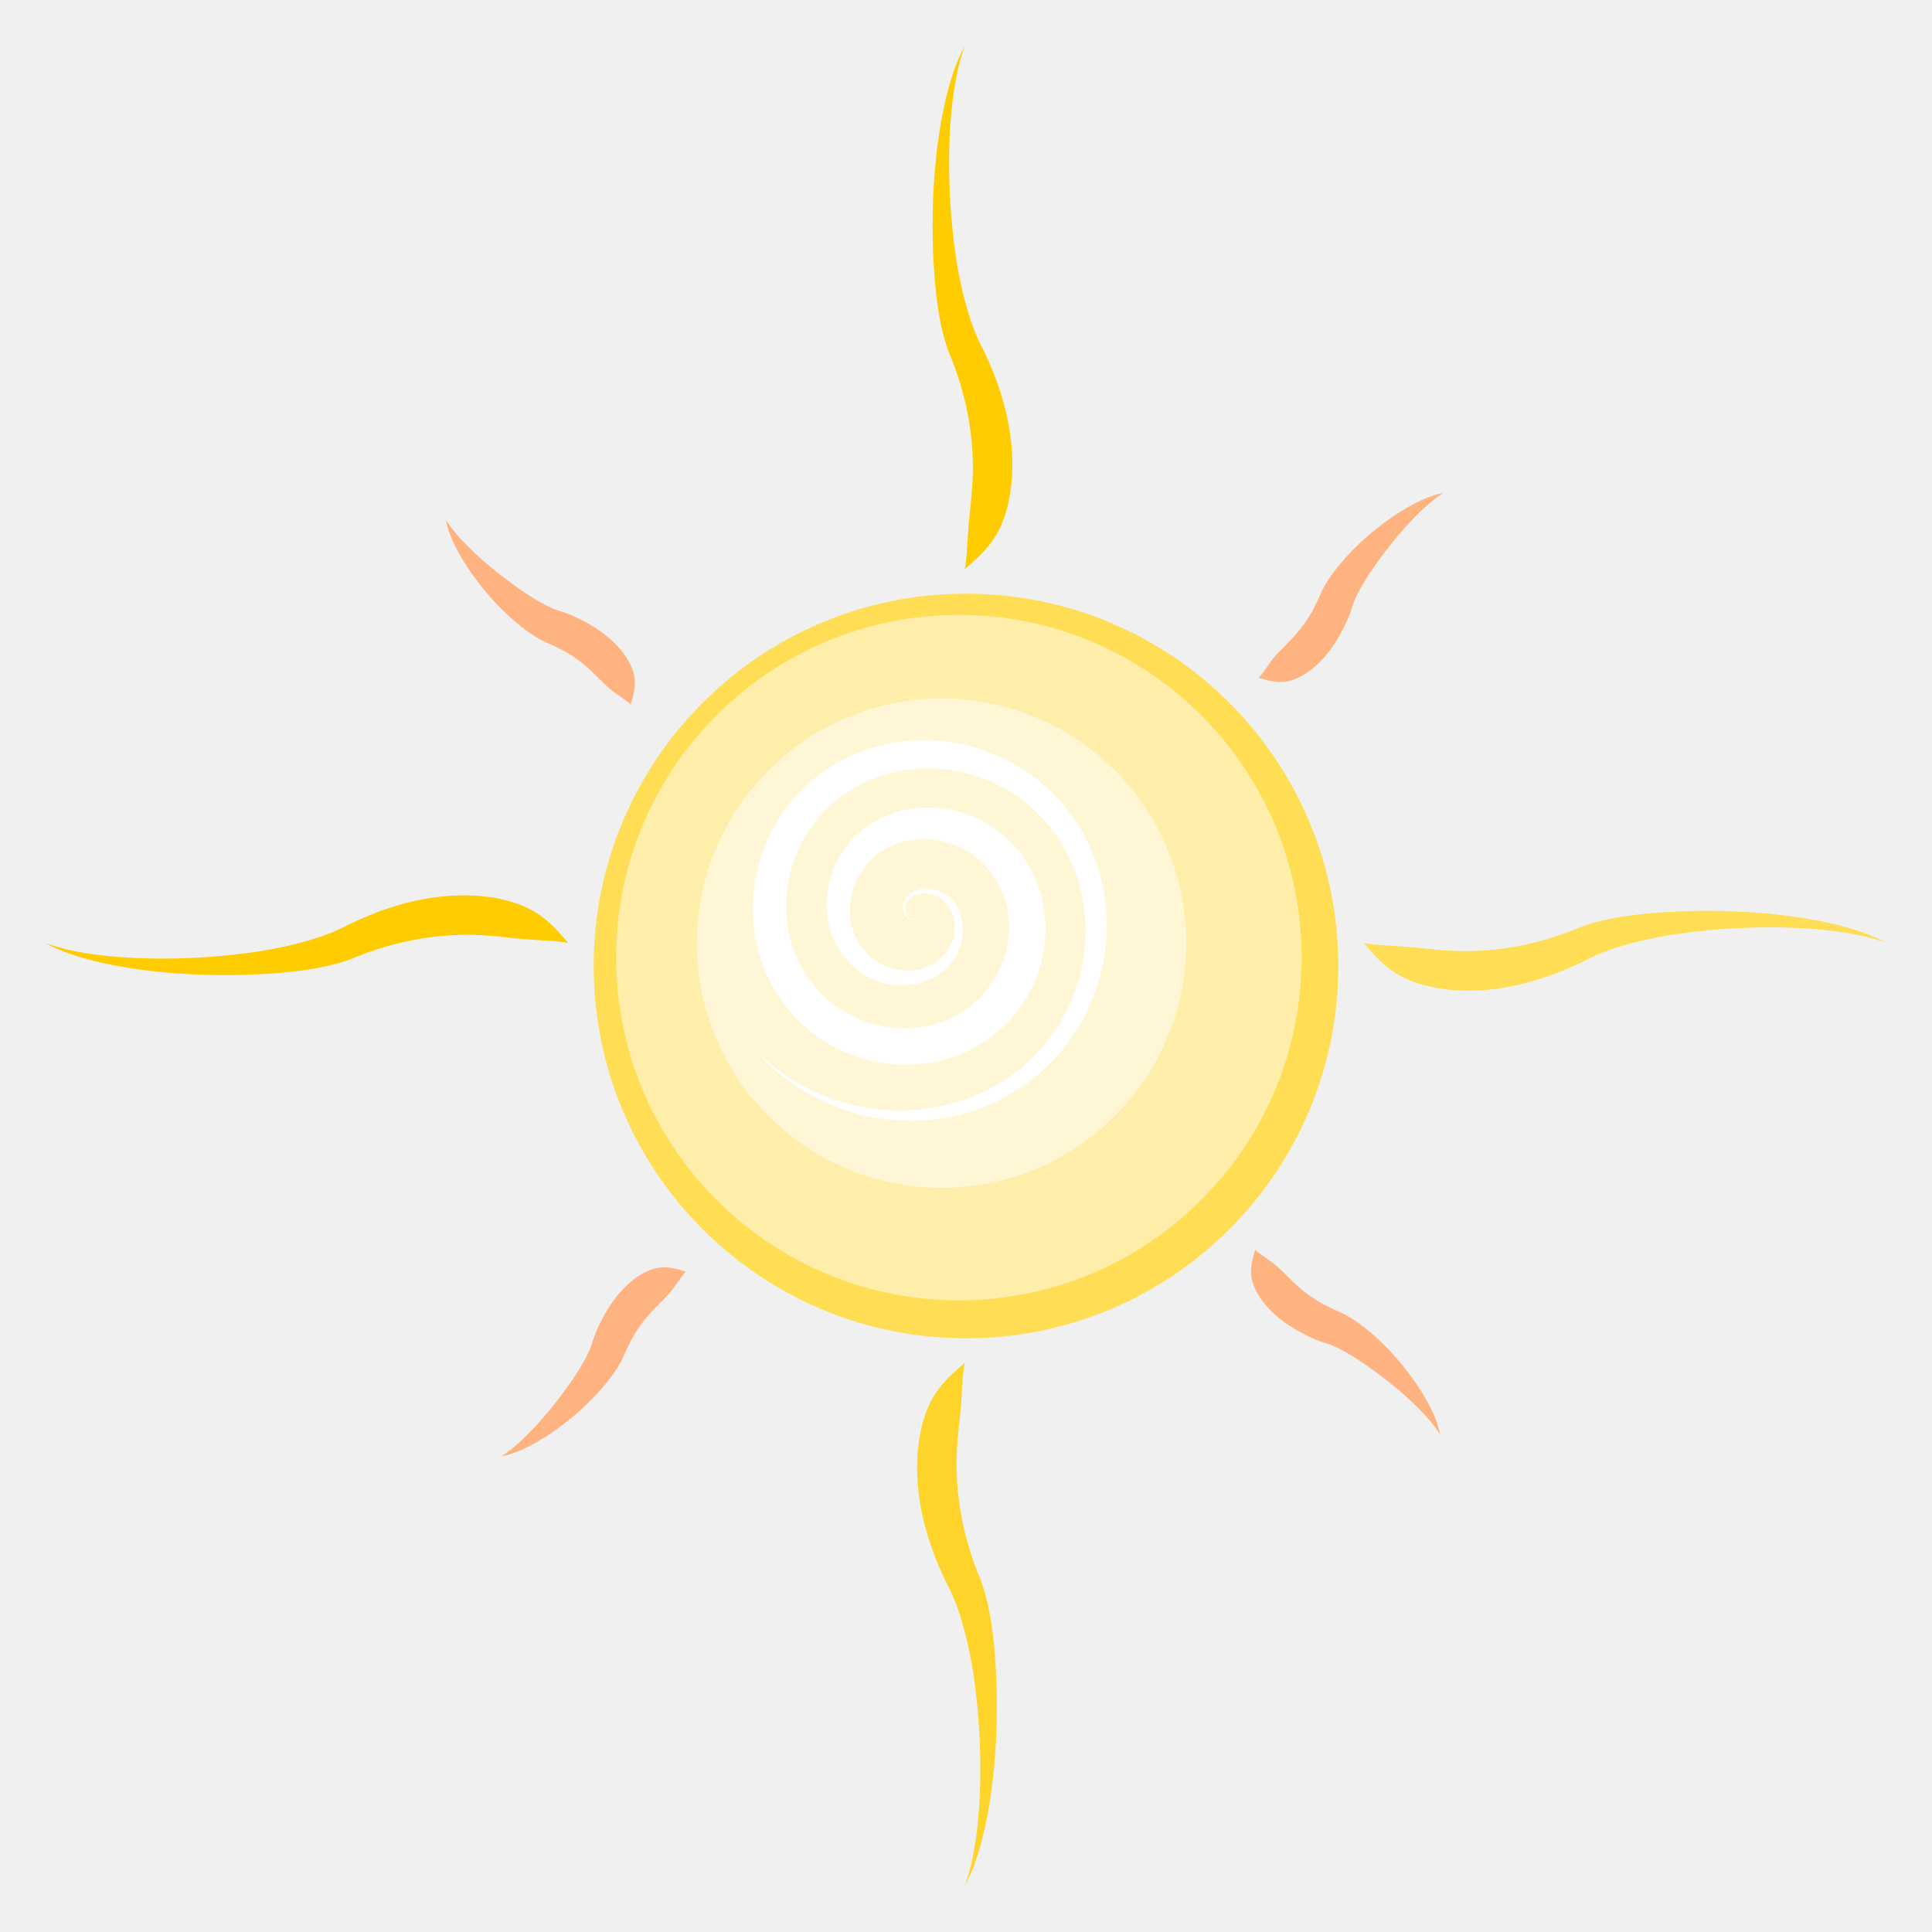
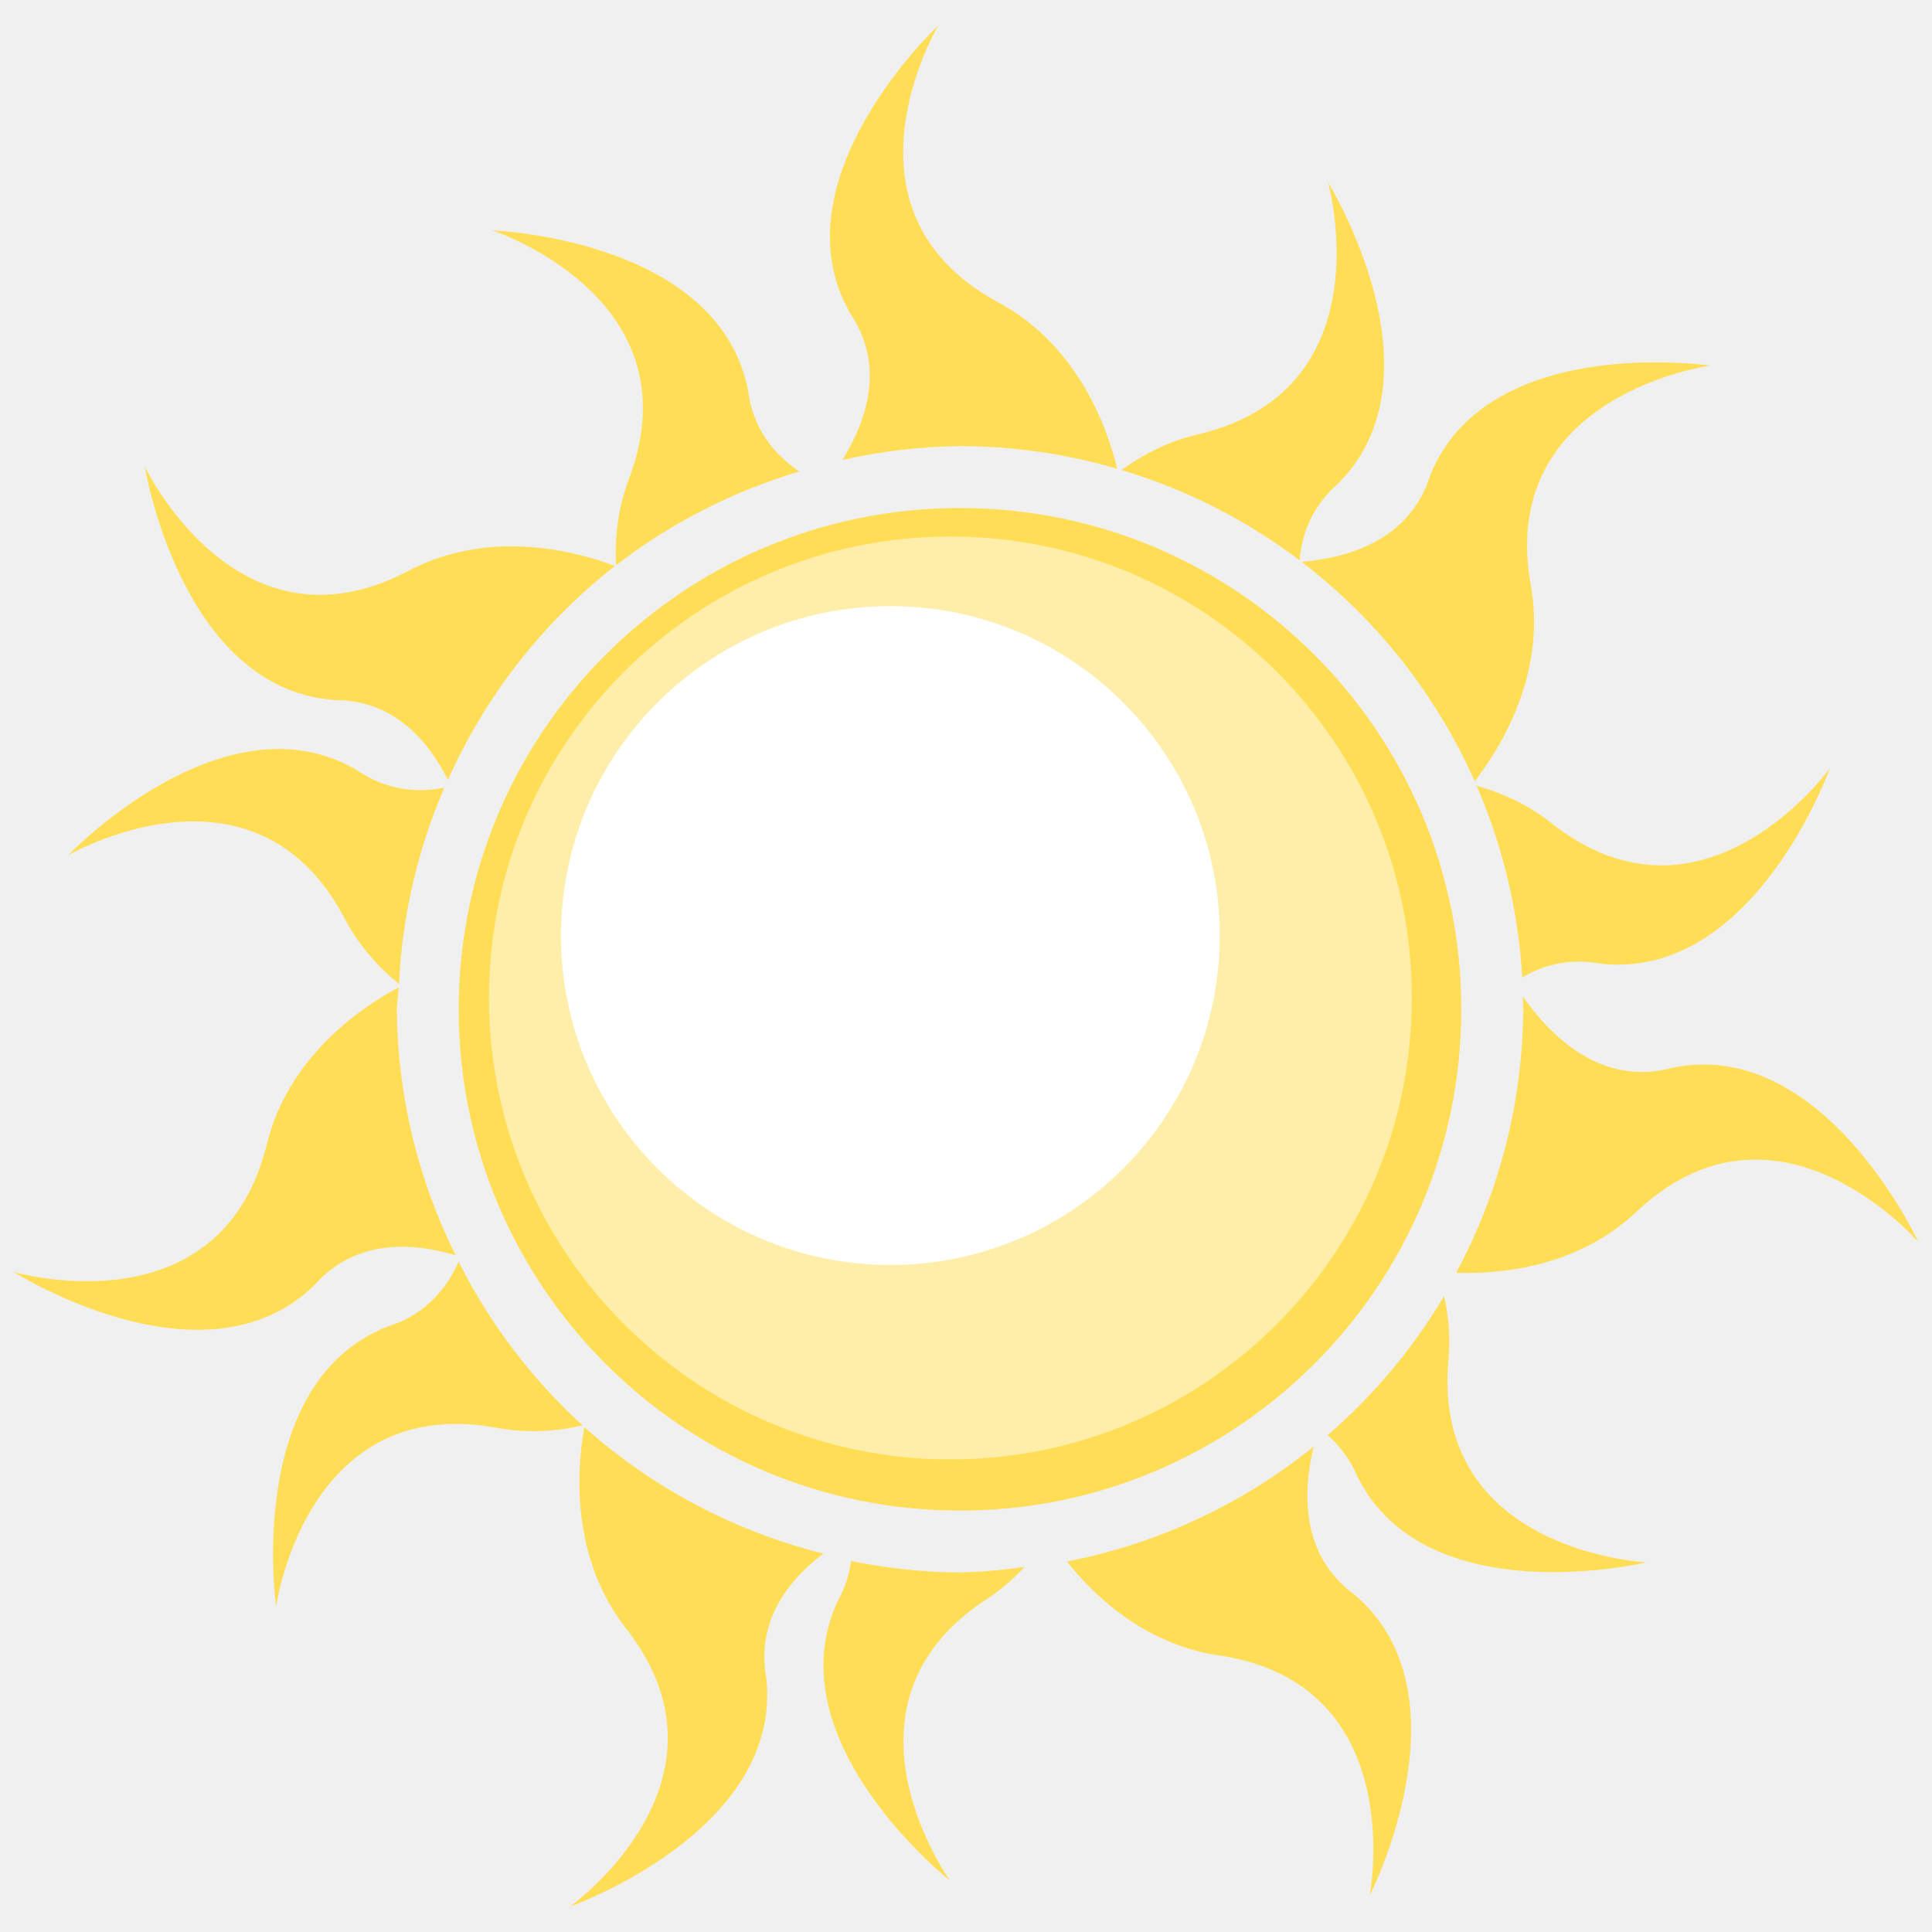
<svg xmlns="http://www.w3.org/2000/svg" fill="hsl(200, 100%, 20%)" viewBox="0 0 512 512" version="1.1" id="svg4">
  <defs id="defs8">
    </defs>
  <g id="layer1" style="display:inline">
-     <g id="g1035" transform="matrix(0.8375375,0,0,0.8375375,38.14045,30.91521)" style="display:inline">
-       <circle style="display:inline;fill:#ffdd55;stroke-width:6.844;stroke-linecap:round;paint-order:fill markers stroke" id="path448-3" cx="260.119" cy="268.746" r="117.809" />
-       <circle style="fill:#ffeeaa;stroke-width:6.3;stroke-linecap:round;paint-order:fill markers stroke" id="path448" cx="257.869" cy="266.086" r="108.445" />
-       <circle style="fill:#fff6d5;stroke:none;stroke-width:4.092;stroke-linecap:round;stroke-miterlimit:4;stroke-dasharray:none;stroke-opacity:1;paint-order:fill markers stroke" id="path4531" cx="252.393" cy="261.531" r="77.413" />
-       <path style="fill:#ffffff;fill-opacity:1;fill-rule:nonzero;stroke:none;stroke-width:9.6;stroke-linecap:round;stroke-miterlimit:4;stroke-dasharray:none" id="path929" transform="matrix(-0.4614403,-0.6469587,0.6469587,-0.4614403,208.6714,532.0048)" d="m 259.433,239.9 c -4.2e-4,-0.461 0.07,-0.895 0.245,-1.26 0.074,-0.155 0.166,-0.294 0.275,-0.416 0.102,-0.113 0.218,-0.211 0.35,-0.293 0.241,-0.15 0.534,-0.246 0.878,-0.285 0.314,-0.035 0.669,-0.021 1.054,0.046 0.7,0.121 1.487,0.413 2.199,0.838 0.328,0.196 0.632,0.416 0.888,0.648 0.248,0.225 0.441,0.452 0.564,0.665 0.423,0.631 0.722,1.279 0.909,1.937 0.183,0.642 0.259,1.293 0.241,1.946 -0.036,1.271 -0.437,2.556 -1.121,3.759 -0.67,1.179 -1.603,2.266 -2.689,3.159 -1.078,0.887 -2.277,1.56 -3.465,1.943 -2.189,0.763 -4.343,0.882 -6.36,0.53 -2.057,-0.359 -3.988,-1.209 -5.691,-2.39 -1.486,-1.031 -2.791,-2.307 -3.863,-3.721 -0.197,-0.259 -0.386,-0.524 -0.569,-0.795 -1.177,-1.747 -2.035,-3.711 -2.469,-5.747 -0.688,-2.971 -0.612,-5.885 0.079,-8.618 0.678,-2.684 1.953,-5.211 3.694,-7.442 1.713,-2.195 3.868,-4.092 6.313,-5.548 2.41,-1.436 5.075,-2.428 7.832,-2.868 3.691,-0.643 7.269,-0.388 10.593,0.57 3.297,0.95 6.374,2.6 9.071,4.791 5.362,4.356 9.102,10.746 10.085,17.675 0.662,4.382 0.293,8.62 -0.879,12.555 -1.171,3.931 -3.156,7.595 -5.77,10.804 -5.247,6.442 -12.899,10.906 -21.25,12.083 -5.131,0.743 -10.106,0.308 -14.736,-1.054 -4.655,-1.369 -9.001,-3.688 -12.814,-6.74 -3.357,-2.687 -6.286,-5.93 -8.643,-9.568 -2.953,-4.558 -5.088,-9.869 -5.937,-15.651 -0.865,-5.897 -0.431,-11.751 1.175,-17.329 1.563,-5.427 4.236,-10.59 7.873,-15.182 7.082,-8.944 17.694,-15.539 29.876,-17.286 6.969,-0.991 13.81,-0.426 20.245,1.441 6.424,1.864 12.441,5.028 17.728,9.228 5.302,4.211 9.831,9.434 13.276,15.354 3.473,5.967 5.828,12.611 6.794,19.618 1.108,8.121 0.385,16.012 -1.771,23.343 -2.204,7.494 -5.904,14.405 -10.692,20.4 -4.928,6.172 -10.975,11.335 -17.708,15.224 -6.993,4.038 -14.673,6.675 -22.649,7.736 -9.417,1.237 -18.411,0.306 -26.591,-2.125 -8.736,-2.597 -16.567,-6.907 -23.199,-12.222 -7.244,-5.805 -13.023,-12.769 -17.278,-20.167 -4.821,-8.382 -7.634,-17.204 -8.763,-25.833 -0.564,-4.375 -0.702,-8.553 -0.529,-12.488 0.271,-6.159 1.31,-12.044 2.93,-17.564 2.972,-10.128 7.879,-18.995 13.661,-26.347 6.866,-8.73 14.871,-15.236 22.688,-19.849 11.3,-6.669 22.038,-9.284 29.429,-10.273 -7.385,0.601 -18.34,2.464 -30.362,8.571 -8.277,4.205 -17.006,10.434 -24.66,19.131 -6.464,7.345 -12.16,16.46 -15.807,27.162 -1.989,5.835 -3.363,12.133 -3.886,18.797 -0.334,4.256 -0.335,8.8 0.131,13.58 0.906,9.472 3.662,19.274 8.686,28.696 4.432,8.312 10.605,16.249 18.485,22.958 7.232,6.157 15.902,11.278 25.763,14.505 9.244,3.024 19.552,4.378 30.454,3.211 9.301,-0.983 18.333,-3.812 26.619,-8.315 7.971,-4.331 15.215,-10.198 21.196,-17.323 5.812,-6.924 10.435,-15.046 13.294,-24.017 2.801,-8.79 3.9,-18.376 2.742,-28.319 -1,-8.673 -3.726,-16.936 -7.857,-24.39 -4.094,-7.388 -9.56,-13.965 -16.054,-19.33 -6.478,-5.351 -13.984,-9.498 -22.145,-12.016 -8.197,-2.529 -17.012,-3.404 -26.034,-2.245 -16,2.04 -29.961,10.47 -39.342,22.079 -4.836,5.985 -8.474,12.826 -10.63,20.149 -2.223,7.551 -2.848,15.534 -1.681,23.567 1.168,8.041 4.14,15.355 8.211,21.561 3.249,4.952 7.298,9.349 11.954,12.97 5.292,4.116 11.384,7.241 17.978,9.022 6.582,1.778 13.623,2.203 20.777,0.964 11.921,-2.092 22.26,-8.835 29.041,-18.037 3.396,-4.608 5.904,-9.847 7.253,-15.452 1.355,-5.633 1.527,-11.588 0.292,-17.575 -2.055,-9.698 -7.878,-17.95 -15.405,-23.174 -3.826,-2.656 -8.121,-4.554 -12.658,-5.494 -4.592,-0.952 -9.386,-0.912 -14.153,0.266 -3.665,0.943 -7.03,2.59 -9.936,4.703 -2.95,2.146 -5.451,4.79 -7.358,7.735 -1.943,2.999 -3.274,6.316 -3.856,9.77 -0.594,3.529 -0.4,7.164 0.676,10.738 0.795,2.522 2.07,4.834 3.638,6.817 0.244,0.309 0.496,0.61 0.754,0.903 1.407,1.596 3.068,3.008 4.923,4.118 2.128,1.274 4.517,2.15 7.03,2.433 2.479,0.279 5.052,-0.022 7.583,-1.049 1.441,-0.613 2.802,-1.542 3.966,-2.658 1.177,-1.129 2.163,-2.46 2.843,-3.884 0.697,-1.46 1.068,-3.011 1.005,-4.546 -0.032,-0.787 -0.178,-1.562 -0.445,-2.312 -0.274,-0.768 -0.671,-1.502 -1.194,-2.193 -0.236,-0.289 -0.537,-0.551 -0.86,-0.778 -0.337,-0.238 -0.714,-0.449 -1.101,-0.627 -0.834,-0.383 -1.728,-0.617 -2.516,-0.665 -0.435,-0.026 -0.836,0.003 -1.192,0.088 -0.391,0.094 -0.717,0.252 -0.975,0.468 -0.14,0.117 -0.258,0.248 -0.354,0.392 -0.104,0.154 -0.183,0.321 -0.241,0.496 -0.134,0.409 -0.151,0.863 -0.103,1.317 z" />
+     <g id="g1318" transform="translate(-417.6534,1.144268)" style="display:none">
+       <path style="fill:#ffcc00;fill-rule:nonzero;stroke:none;stroke-width:6.711;stroke-linecap:round;stroke-linejoin:miter;stroke-miterlimit:4;stroke-dasharray:none;stroke-opacity:1" d="m 255.663,12.215 c -0.855,1.55 -2.095,4.102 -3.369,8.053 -0.904,2.801 -1.761,6.107 -2.514,9.965 -1.409,7.219 -2.22,15.192 -2.512,22.989 -0.183,4.897 -0.145,9.28 -0.009,12.917 0.141,3.787 0.373,7.14 0.65,9.981 0.34,3.492 0.806,6.842 1.467,9.963 0.501,2.367 1.189,4.954 2.145,7.394 0.115,0.293 0.235,0.589 0.359,0.886 2.735,6.663 5.386,15.856 5.862,26.079 0.253,5.44 -0.138,9.855 -0.586,13.98 -0.098,0.898 -0.195,1.765 -0.273,2.548 -0.552,5.508 -0.615,11.389 -1.22,13.846 1.947,-1.806 6.836,-5.284 9.605,-11.503 0.38,-0.854 0.744,-1.804 1.079,-2.839 1.486,-4.594 2.226,-10.281 1.852,-16.591 -0.709,-11.973 -5.102,-22.289 -8.566,-29.095 -0.11,-0.213 -0.217,-0.429 -0.322,-0.648 -0.881,-1.846 -1.669,-3.979 -2.336,-6.054 -0.868,-2.699 -1.681,-5.765 -2.375,-8.995 -0.57,-2.655 -1.138,-5.788 -1.617,-9.429 -0.46,-3.494 -0.895,-7.7 -1.169,-12.482 -0.437,-7.603 -0.396,-15.436 0.23,-22.626 0.334,-3.836 0.805,-7.161 1.355,-9.999 0.776,-4.006 1.64,-6.681 2.263,-8.338 z" id="path1628" />
+       <path style="fill:#ffdd55;fill-rule:nonzero;stroke:none;stroke-width:6.711;stroke-linecap:round;stroke-linejoin:miter;stroke-miterlimit:4;stroke-dasharray:none;stroke-opacity:1" d="m 499.999,249.901 c -1.55,-0.855 -4.101,-2.095 -8.053,-3.369 -2.801,-0.904 -6.107,-1.761 -9.965,-2.514 -7.219,-1.409 -15.192,-2.22 -22.989,-2.512 -4.897,-0.183 -9.28,-0.145 -12.917,-0.009 -3.787,0.141 -7.14,0.373 -9.981,0.65 -3.492,0.34 -6.842,0.806 -9.963,1.467 -2.367,0.501 -4.954,1.189 -7.394,2.145 -0.293,0.115 -0.589,0.235 -0.886,0.359 -6.663,2.735 -15.856,5.386 -26.079,5.862 -5.44,0.253 -9.855,-0.138 -13.98,-0.586 -0.898,-0.098 -1.765,-0.195 -2.548,-0.273 -5.508,-0.552 -11.389,-0.615 -13.846,-1.22 1.806,1.947 5.284,6.836 11.503,9.605 0.854,0.38 1.804,0.744 2.839,1.079 4.594,1.486 10.281,2.226 16.591,1.852 11.973,-0.709 22.289,-5.102 29.095,-8.566 0.213,-0.11 0.429,-0.217 0.648,-0.322 1.846,-0.881 3.979,-1.669 6.054,-2.336 2.699,-0.868 5.765,-1.681 8.995,-2.375 2.655,-0.57 5.788,-1.138 9.429,-1.617 3.494,-0.46 7.7,-0.895 12.482,-1.169 7.603,-0.437 15.436,-0.396 22.626,0.23 3.836,0.334 7.161,0.805 9.999,1.355 4.006,0.776 6.681,1.64 8.338,2.263 z" id="path1628-6" />
+       <path style="fill:#ffd42a;fill-rule:nonzero;stroke:none;stroke-width:6.711;stroke-linecap:round;stroke-linejoin:miter;stroke-miterlimit:4;stroke-dasharray:none;stroke-opacity:1" d="m 255.663,499.785 c 0.855,-1.55 2.095,-4.101 3.369,-8.053 0.904,-2.801 1.761,-6.107 2.514,-9.965 1.409,-7.219 2.22,-15.192 2.512,-22.989 0.183,-4.897 0.145,-9.28 0.009,-12.917 -0.141,-3.787 -0.373,-7.14 -0.65,-9.981 -0.34,-3.492 -0.806,-6.842 -1.467,-9.963 -0.501,-2.367 -1.189,-4.954 -2.145,-7.394 -0.115,-0.293 -0.235,-0.589 -0.359,-0.886 -2.735,-6.663 -5.386,-15.856 -5.862,-26.079 -0.253,-5.44 0.138,-9.855 0.586,-13.98 0.098,-0.898 0.195,-1.765 0.273,-2.548 0.552,-5.508 0.615,-11.389 1.22,-13.846 -1.947,1.806 -6.836,5.284 -9.605,11.503 -0.38,0.854 -0.744,1.804 -1.079,2.839 -1.486,4.594 -2.226,10.281 -1.852,16.591 0.709,11.973 5.102,22.289 8.566,29.095 0.11,0.213 0.217,0.429 0.322,0.648 0.881,1.846 1.669,3.979 2.336,6.054 0.868,2.699 1.681,5.765 2.375,8.995 0.57,2.655 1.138,5.788 1.617,9.429 0.46,3.494 0.895,7.7 1.169,12.482 0.437,7.603 0.396,15.436 -0.23,22.626 -0.334,3.836 -0.805,7.161 -1.355,9.999 -0.776,4.006 -1.64,6.681 -2.263,8.338 z" id="path1628-5" />
+       <path style="fill:#ffcc00;fill-rule:nonzero;stroke:none;stroke-width:6.711;stroke-linecap:round;stroke-linejoin:miter;stroke-miterlimit:4;stroke-dasharray:none;stroke-opacity:1" d="m 12.001,249.901 c 1.55,0.855 4.102,2.095 8.053,3.369 2.801,0.904 6.107,1.761 9.965,2.514 7.219,1.409 15.192,2.22 22.989,2.512 4.897,0.183 9.28,0.145 12.917,0.009 3.787,-0.141 7.14,-0.373 9.981,-0.65 3.492,-0.34 6.842,-0.806 9.963,-1.467 2.367,-0.501 4.954,-1.189 7.394,-2.145 0.293,-0.115 0.589,-0.235 0.886,-0.359 6.663,-2.735 15.856,-5.386 26.079,-5.862 5.44,-0.253 9.855,0.138 13.98,0.586 0.898,0.098 1.765,0.195 2.548,0.273 5.508,0.552 11.389,0.615 13.846,1.22 -1.806,-1.947 -5.284,-6.836 -11.503,-9.605 -0.854,-0.38 -1.804,-0.744 -2.839,-1.079 -4.594,-1.486 -10.281,-2.226 -16.591,-1.852 -11.973,0.709 -22.289,5.102 -29.095,8.566 -0.213,0.11 -0.429,0.217 -0.648,0.322 -1.846,0.881 -3.979,1.669 -6.054,2.336 -2.699,0.868 -5.765,1.681 -8.995,2.375 -2.655,0.57 -5.788,1.138 -9.429,1.617 -3.494,0.46 -7.7,0.895 -12.482,1.169 -7.603,0.437 -15.436,0.396 -22.626,-0.23 -3.836,-0.334 -7.161,-0.805 -9.999,-1.355 -4.006,-0.776 -6.681,-1.64 -8.338,-2.263 z" id="path1628-5-5" />
+       <path style="fill:#ffb380;fill-rule:nonzero;stroke:none;stroke-width:3.356;stroke-linecap:round;stroke-linejoin:miter;stroke-miterlimit:4;stroke-dasharray:none;stroke-opacity:1" d="m 118.146,137.724 c 0.162,0.904 0.478,2.311 1.253,4.276 0.551,1.398 1.296,2.98 2.282,4.742 1.792,3.204 4.138,6.572 6.741,9.725 1.519,1.84 3.032,3.495 4.437,4.894 1.274,1.268 2.552,2.446 3.808,3.512 1.416,1.201 2.829,2.28 4.202,3.193 1.374,0.914 2.776,1.706 4.155,2.282 1.425,0.631 2.909,1.336 4.382,2.126 2.149,1.152 4.257,2.66 6.264,4.419 1.754,1.537 3.276,3.157 4.662,4.492 0.292,0.281 0.58,0.55 0.864,0.8 1.967,1.733 5.024,3.519 5.953,4.54 0.342,-1.451 1.727,-4.77 0.766,-8.343 -0.129,-0.481 -0.3,-0.979 -0.51,-1.489 -1.025,-2.487 -2.876,-4.975 -5.285,-7.179 -2.687,-2.459 -5.665,-4.22 -8.372,-5.593 -1.887,-0.957 -3.773,-1.704 -5.59,-2.269 -0.784,-0.22 -1.783,-0.613 -2.967,-1.19 -1.166,-0.568 -2.463,-1.291 -3.859,-2.151 -1.234,-0.76 -2.537,-1.623 -3.884,-2.573 -1.502,-1.059 -3.146,-2.26 -4.925,-3.652 -3.038,-2.377 -5.93,-4.895 -8.417,-7.371 -1.357,-1.351 -2.486,-2.583 -3.408,-3.684 -1.296,-1.547 -2.087,-2.719 -2.551,-3.51 z" id="path1628-5-5-9" />
+       <path style="display:inline;fill:#ffb380;fill-rule:nonzero;stroke:none;stroke-width:3.356;stroke-linecap:round;stroke-linejoin:miter;stroke-miterlimit:4;stroke-dasharray:none;stroke-opacity:1" d="m 382.551,130.634 c -0.904,0.162 -2.311,0.478 -4.276,1.253 -1.398,0.551 -2.98,1.296 -4.742,2.282 -3.204,1.792 -6.572,4.138 -9.725,6.741 -1.84,1.519 -3.495,3.032 -4.894,4.437 -1.268,1.274 -2.446,2.552 -3.512,3.808 -1.201,1.416 -2.28,2.829 -3.193,4.202 -0.914,1.374 -1.706,2.776 -2.282,4.155 -0.631,1.425 -1.336,2.909 -2.126,4.382 -1.152,2.149 -2.66,4.257 -4.419,6.264 -1.537,1.754 -3.157,3.276 -4.492,4.662 -0.281,0.292 -0.55,0.58 -0.8,0.864 -1.733,1.967 -3.519,5.024 -4.54,5.953 1.451,0.342 4.77,1.727 8.343,0.766 0.481,-0.129 0.979,-0.3 1.489,-0.51 2.487,-1.025 4.975,-2.876 7.179,-5.285 2.459,-2.687 4.22,-5.665 5.593,-8.372 0.957,-1.887 1.704,-3.773 2.269,-5.59 0.22,-0.784 0.613,-1.783 1.19,-2.967 0.568,-1.166 1.291,-2.463 2.151,-3.859 0.76,-1.234 1.623,-2.537 2.573,-3.884 1.059,-1.502 2.26,-3.146 3.652,-4.925 2.377,-3.038 4.895,-5.93 7.371,-8.417 1.351,-1.357 2.583,-2.486 3.684,-3.408 1.547,-1.296 2.719,-2.087 3.51,-2.551 z" id="path1628-5-5-9-7" />
+       <path style="display:inline;fill:#ffb380;fill-rule:nonzero;stroke:none;stroke-width:3.356;stroke-linecap:round;stroke-linejoin:miter;stroke-miterlimit:4;stroke-dasharray:none;stroke-opacity:1" d="m 381.646,380.196 c -0.162,-0.904 -0.478,-2.311 -1.253,-4.276 -0.551,-1.398 -1.296,-2.98 -2.282,-4.742 -1.792,-3.204 -4.138,-6.572 -6.741,-9.725 -1.519,-1.84 -3.032,-3.495 -4.437,-4.894 -1.274,-1.268 -2.552,-2.446 -3.808,-3.512 -1.416,-1.201 -2.829,-2.28 -4.202,-3.193 -1.374,-0.914 -2.776,-1.706 -4.155,-2.282 -1.425,-0.631 -2.909,-1.336 -4.382,-2.126 -2.149,-1.152 -4.257,-2.66 -6.264,-4.419 -1.754,-1.537 -3.276,-3.157 -4.662,-4.492 -0.292,-0.281 -0.58,-0.55 -0.864,-0.8 -1.967,-1.733 -5.024,-3.519 -5.953,-4.54 -0.342,1.451 -1.727,4.77 -0.766,8.343 0.129,0.481 0.3,0.979 0.51,1.489 1.025,2.487 2.876,4.975 5.285,7.179 2.687,2.459 5.665,4.22 8.372,5.593 1.887,0.957 3.773,1.704 5.59,2.269 0.784,0.22 1.783,0.613 2.967,1.19 1.166,0.568 2.463,1.291 3.859,2.151 1.234,0.76 2.537,1.623 3.884,2.573 1.502,1.059 3.146,2.26 4.925,3.652 3.038,2.377 5.93,4.895 8.417,7.371 1.357,1.351 2.486,2.583 3.408,3.684 1.296,1.547 2.087,2.719 2.551,3.51 z" id="path1628-5-5-9-7-3" />
+       <path style="display:inline;fill:#ffb380;fill-rule:nonzero;stroke:none;stroke-width:3.356;stroke-linecap:round;stroke-linejoin:miter;stroke-miterlimit:4;stroke-dasharray:none;stroke-opacity:1" d="m 132.764,385.97 c 0.904,-0.162 2.311,-0.478 4.276,-1.253 1.398,-0.551 2.98,-1.296 4.742,-2.282 3.204,-1.792 6.572,-4.138 9.725,-6.741 1.84,-1.519 3.495,-3.032 4.894,-4.437 1.268,-1.274 2.446,-2.552 3.512,-3.808 1.201,-1.416 2.28,-2.829 3.193,-4.202 0.914,-1.374 1.706,-2.776 2.282,-4.155 0.631,-1.425 1.336,-2.909 2.126,-4.382 1.152,-2.149 2.66,-4.257 4.419,-6.264 1.537,-1.754 3.157,-3.276 4.492,-4.662 0.281,-0.292 0.55,-0.58 0.8,-0.864 1.733,-1.967 3.519,-5.024 4.54,-5.953 -1.451,-0.342 -4.77,-1.727 -8.343,-0.766 -0.481,0.129 -0.979,0.3 -1.489,0.51 -2.487,1.025 -4.975,2.876 -7.179,5.285 -2.459,2.687 -4.22,5.665 -5.593,8.372 -0.957,1.887 -1.704,3.773 -2.269,5.59 -0.22,0.784 -0.613,1.783 -1.19,2.967 -0.568,1.166 -1.291,2.463 -2.151,3.859 -0.76,1.234 -1.623,2.537 -2.573,3.884 -1.059,1.502 -2.26,3.146 -3.652,4.925 -2.377,3.038 -4.895,5.93 -7.371,8.417 -1.351,1.357 -2.583,2.486 -3.684,3.408 -1.547,1.296 -2.719,2.087 -3.51,2.551 z" id="path1628-5-5-9-7-3-6" />
    </g>
-     <path style="fill:#ffcc00;fill-rule:nonzero;stroke:none;stroke-width:6.711;stroke-linecap:round;stroke-linejoin:miter;stroke-miterlimit:4;stroke-dasharray:none;stroke-opacity:1" d="m 255.663,12.215 c -0.855,1.55 -2.095,4.102 -3.369,8.053 -0.904,2.801 -1.761,6.107 -2.514,9.965 -1.409,7.219 -2.22,15.192 -2.512,22.989 -0.183,4.897 -0.145,9.28 -0.009,12.917 0.141,3.787 0.373,7.14 0.65,9.981 0.34,3.492 0.806,6.842 1.467,9.963 0.501,2.367 1.189,4.954 2.145,7.394 0.115,0.293 0.235,0.589 0.359,0.886 2.735,6.663 5.386,15.856 5.862,26.079 0.253,5.44 -0.138,9.855 -0.586,13.98 -0.098,0.898 -0.195,1.765 -0.273,2.548 -0.552,5.508 -0.615,11.389 -1.22,13.846 1.947,-1.806 6.836,-5.284 9.605,-11.503 0.38,-0.854 0.744,-1.804 1.079,-2.839 1.486,-4.594 2.226,-10.281 1.852,-16.591 -0.709,-11.973 -5.102,-22.289 -8.566,-29.095 -0.11,-0.213 -0.217,-0.429 -0.322,-0.648 -0.881,-1.846 -1.669,-3.979 -2.336,-6.054 -0.868,-2.699 -1.681,-5.765 -2.375,-8.995 -0.57,-2.655 -1.138,-5.788 -1.617,-9.429 -0.46,-3.494 -0.895,-7.7 -1.169,-12.482 -0.437,-7.603 -0.396,-15.436 0.23,-22.626 0.334,-3.836 0.805,-7.161 1.355,-9.999 0.776,-4.006 1.64,-6.681 2.263,-8.338 z" id="path1628" />
-     <path style="fill:#ffdd55;fill-rule:nonzero;stroke:none;stroke-width:6.711;stroke-linecap:round;stroke-linejoin:miter;stroke-miterlimit:4;stroke-dasharray:none;stroke-opacity:1" d="m 499.999,249.901 c -1.55,-0.855 -4.101,-2.095 -8.053,-3.369 -2.801,-0.904 -6.107,-1.761 -9.965,-2.514 -7.219,-1.409 -15.192,-2.22 -22.989,-2.512 -4.897,-0.183 -9.28,-0.145 -12.917,-0.009 -3.787,0.141 -7.14,0.373 -9.981,0.65 -3.492,0.34 -6.842,0.806 -9.963,1.467 -2.367,0.501 -4.954,1.189 -7.394,2.145 -0.293,0.115 -0.589,0.235 -0.886,0.359 -6.663,2.735 -15.856,5.386 -26.079,5.862 -5.44,0.253 -9.855,-0.138 -13.98,-0.586 -0.898,-0.098 -1.765,-0.195 -2.548,-0.273 -5.508,-0.552 -11.389,-0.615 -13.846,-1.22 1.806,1.947 5.284,6.836 11.503,9.605 0.854,0.38 1.804,0.744 2.839,1.079 4.594,1.486 10.281,2.226 16.591,1.852 11.973,-0.709 22.289,-5.102 29.095,-8.566 0.213,-0.11 0.429,-0.217 0.648,-0.322 1.846,-0.881 3.979,-1.669 6.054,-2.336 2.699,-0.868 5.765,-1.681 8.995,-2.375 2.655,-0.57 5.788,-1.138 9.429,-1.617 3.494,-0.46 7.7,-0.895 12.482,-1.169 7.603,-0.437 15.436,-0.396 22.626,0.23 3.836,0.334 7.161,0.805 9.999,1.355 4.006,0.776 6.681,1.64 8.338,2.263 z" id="path1628-6" />
-     <path style="fill:#ffd42a;fill-rule:nonzero;stroke:none;stroke-width:6.711;stroke-linecap:round;stroke-linejoin:miter;stroke-miterlimit:4;stroke-dasharray:none;stroke-opacity:1" d="m 255.663,499.785 c 0.855,-1.55 2.095,-4.101 3.369,-8.053 0.904,-2.801 1.761,-6.107 2.514,-9.965 1.409,-7.219 2.22,-15.192 2.512,-22.989 0.183,-4.897 0.145,-9.28 0.009,-12.917 -0.141,-3.787 -0.373,-7.14 -0.65,-9.981 -0.34,-3.492 -0.806,-6.842 -1.467,-9.963 -0.501,-2.367 -1.189,-4.954 -2.145,-7.394 -0.115,-0.293 -0.235,-0.589 -0.359,-0.886 -2.735,-6.663 -5.386,-15.856 -5.862,-26.079 -0.253,-5.44 0.138,-9.855 0.586,-13.98 0.098,-0.898 0.195,-1.765 0.273,-2.548 0.552,-5.508 0.615,-11.389 1.22,-13.846 -1.947,1.806 -6.836,5.284 -9.605,11.503 -0.38,0.854 -0.744,1.804 -1.079,2.839 -1.486,4.594 -2.226,10.281 -1.852,16.591 0.709,11.973 5.102,22.289 8.566,29.095 0.11,0.213 0.217,0.429 0.322,0.648 0.881,1.846 1.669,3.979 2.336,6.054 0.868,2.699 1.681,5.765 2.375,8.995 0.57,2.655 1.138,5.788 1.617,9.429 0.46,3.494 0.895,7.7 1.169,12.482 0.437,7.603 0.396,15.436 -0.23,22.626 -0.334,3.836 -0.805,7.161 -1.355,9.999 -0.776,4.006 -1.64,6.681 -2.263,8.338 z" id="path1628-5" />
-     <path style="fill:#ffcc00;fill-rule:nonzero;stroke:none;stroke-width:6.711;stroke-linecap:round;stroke-linejoin:miter;stroke-miterlimit:4;stroke-dasharray:none;stroke-opacity:1" d="m 12.001,249.901 c 1.55,0.855 4.102,2.095 8.053,3.369 2.801,0.904 6.107,1.761 9.965,2.514 7.219,1.409 15.192,2.22 22.989,2.512 4.897,0.183 9.28,0.145 12.917,0.009 3.787,-0.141 7.14,-0.373 9.981,-0.65 3.492,-0.34 6.842,-0.806 9.963,-1.467 2.367,-0.501 4.954,-1.189 7.394,-2.145 0.293,-0.115 0.589,-0.235 0.886,-0.359 6.663,-2.735 15.856,-5.386 26.079,-5.862 5.44,-0.253 9.855,0.138 13.98,0.586 0.898,0.098 1.765,0.195 2.548,0.273 5.508,0.552 11.389,0.615 13.846,1.22 -1.806,-1.947 -5.284,-6.836 -11.503,-9.605 -0.854,-0.38 -1.804,-0.744 -2.839,-1.079 -4.594,-1.486 -10.281,-2.226 -16.591,-1.852 -11.973,0.709 -22.289,5.102 -29.095,8.566 -0.213,0.11 -0.429,0.217 -0.648,0.322 -1.846,0.881 -3.979,1.669 -6.054,2.336 -2.699,0.868 -5.765,1.681 -8.995,2.375 -2.655,0.57 -5.788,1.138 -9.429,1.617 -3.494,0.46 -7.7,0.895 -12.482,1.169 -7.603,0.437 -15.436,0.396 -22.626,-0.23 -3.836,-0.334 -7.161,-0.805 -9.999,-1.355 -4.006,-0.776 -6.681,-1.64 -8.338,-2.263 z" id="path1628-5-5" />
-     <path style="fill:#ffb380;fill-rule:nonzero;stroke:none;stroke-width:3.356;stroke-linecap:round;stroke-linejoin:miter;stroke-miterlimit:4;stroke-dasharray:none;stroke-opacity:1" d="m 118.146,137.724 c 0.162,0.904 0.478,2.311 1.253,4.276 0.551,1.398 1.296,2.98 2.282,4.742 1.792,3.204 4.138,6.572 6.741,9.725 1.519,1.84 3.032,3.495 4.437,4.894 1.274,1.268 2.552,2.446 3.808,3.512 1.416,1.201 2.829,2.28 4.202,3.193 1.374,0.914 2.776,1.706 4.155,2.282 1.425,0.631 2.909,1.336 4.382,2.126 2.149,1.152 4.257,2.66 6.264,4.419 1.754,1.537 3.276,3.157 4.662,4.492 0.292,0.281 0.58,0.55 0.864,0.8 1.967,1.733 5.024,3.519 5.953,4.54 0.342,-1.451 1.727,-4.77 0.766,-8.343 -0.129,-0.481 -0.3,-0.979 -0.51,-1.489 -1.025,-2.487 -2.876,-4.975 -5.285,-7.179 -2.687,-2.459 -5.665,-4.22 -8.372,-5.593 -1.887,-0.957 -3.773,-1.704 -5.59,-2.269 -0.784,-0.22 -1.783,-0.613 -2.967,-1.19 -1.166,-0.568 -2.463,-1.291 -3.859,-2.151 -1.234,-0.76 -2.537,-1.623 -3.884,-2.573 -1.502,-1.059 -3.146,-2.26 -4.925,-3.652 -3.038,-2.377 -5.93,-4.895 -8.417,-7.371 -1.357,-1.351 -2.486,-2.583 -3.408,-3.684 -1.296,-1.547 -2.087,-2.719 -2.551,-3.51 z" id="path1628-5-5-9" />
-     <path style="display:inline;fill:#ffb380;fill-rule:nonzero;stroke:none;stroke-width:3.356;stroke-linecap:round;stroke-linejoin:miter;stroke-miterlimit:4;stroke-dasharray:none;stroke-opacity:1" d="m 382.551,130.634 c -0.904,0.162 -2.311,0.478 -4.276,1.253 -1.398,0.551 -2.98,1.296 -4.742,2.282 -3.204,1.792 -6.572,4.138 -9.725,6.741 -1.84,1.519 -3.495,3.032 -4.894,4.437 -1.268,1.274 -2.446,2.552 -3.512,3.808 -1.201,1.416 -2.28,2.829 -3.193,4.202 -0.914,1.374 -1.706,2.776 -2.282,4.155 -0.631,1.425 -1.336,2.909 -2.126,4.382 -1.152,2.149 -2.66,4.257 -4.419,6.264 -1.537,1.754 -3.157,3.276 -4.492,4.662 -0.281,0.292 -0.55,0.58 -0.8,0.864 -1.733,1.967 -3.519,5.024 -4.54,5.953 1.451,0.342 4.77,1.727 8.343,0.766 0.481,-0.129 0.979,-0.3 1.489,-0.51 2.487,-1.025 4.975,-2.876 7.179,-5.285 2.459,-2.687 4.22,-5.665 5.593,-8.372 0.957,-1.887 1.704,-3.773 2.269,-5.59 0.22,-0.784 0.613,-1.783 1.19,-2.967 0.568,-1.166 1.291,-2.463 2.151,-3.859 0.76,-1.234 1.623,-2.537 2.573,-3.884 1.059,-1.502 2.26,-3.146 3.652,-4.925 2.377,-3.038 4.895,-5.93 7.371,-8.417 1.351,-1.357 2.583,-2.486 3.684,-3.408 1.547,-1.296 2.719,-2.087 3.51,-2.551 z" id="path1628-5-5-9-7" />
-     <path style="display:inline;fill:#ffb380;fill-rule:nonzero;stroke:none;stroke-width:3.356;stroke-linecap:round;stroke-linejoin:miter;stroke-miterlimit:4;stroke-dasharray:none;stroke-opacity:1" d="m 381.646,380.196 c -0.162,-0.904 -0.478,-2.311 -1.253,-4.276 -0.551,-1.398 -1.296,-2.98 -2.282,-4.742 -1.792,-3.204 -4.138,-6.572 -6.741,-9.725 -1.519,-1.84 -3.032,-3.495 -4.437,-4.894 -1.274,-1.268 -2.552,-2.446 -3.808,-3.512 -1.416,-1.201 -2.829,-2.28 -4.202,-3.193 -1.374,-0.914 -2.776,-1.706 -4.155,-2.282 -1.425,-0.631 -2.909,-1.336 -4.382,-2.126 -2.149,-1.152 -4.257,-2.66 -6.264,-4.419 -1.754,-1.537 -3.276,-3.157 -4.662,-4.492 -0.292,-0.281 -0.58,-0.55 -0.864,-0.8 -1.967,-1.733 -5.024,-3.519 -5.953,-4.54 -0.342,1.451 -1.727,4.77 -0.766,8.343 0.129,0.481 0.3,0.979 0.51,1.489 1.025,2.487 2.876,4.975 5.285,7.179 2.687,2.459 5.665,4.22 8.372,5.593 1.887,0.957 3.773,1.704 5.59,2.269 0.784,0.22 1.783,0.613 2.967,1.19 1.166,0.568 2.463,1.291 3.859,2.151 1.234,0.76 2.537,1.623 3.884,2.573 1.502,1.059 3.146,2.26 4.925,3.652 3.038,2.377 5.93,4.895 8.417,7.371 1.357,1.351 2.486,2.583 3.408,3.684 1.296,1.547 2.087,2.719 2.551,3.51 z" id="path1628-5-5-9-7-3" />
-     <path style="display:inline;fill:#ffb380;fill-rule:nonzero;stroke:none;stroke-width:3.356;stroke-linecap:round;stroke-linejoin:miter;stroke-miterlimit:4;stroke-dasharray:none;stroke-opacity:1" d="m 132.764,385.97 c 0.904,-0.162 2.311,-0.478 4.276,-1.253 1.398,-0.551 2.98,-1.296 4.742,-2.282 3.204,-1.792 6.572,-4.138 9.725,-6.741 1.84,-1.519 3.495,-3.032 4.894,-4.437 1.268,-1.274 2.446,-2.552 3.512,-3.808 1.201,-1.416 2.28,-2.829 3.193,-4.202 0.914,-1.374 1.706,-2.776 2.282,-4.155 0.631,-1.425 1.336,-2.909 2.126,-4.382 1.152,-2.149 2.66,-4.257 4.419,-6.264 1.537,-1.754 3.157,-3.276 4.492,-4.662 0.281,-0.292 0.55,-0.58 0.8,-0.864 1.733,-1.967 3.519,-5.024 4.54,-5.953 -1.451,-0.342 -4.77,-1.727 -8.343,-0.766 -0.481,0.129 -0.979,0.3 -1.489,0.51 -2.487,1.025 -4.975,2.876 -7.179,5.285 -2.459,2.687 -4.22,5.665 -5.593,8.372 -0.957,1.887 -1.704,3.773 -2.269,5.59 -0.22,0.784 -0.613,1.783 -1.19,2.967 -0.568,1.166 -1.291,2.463 -2.151,3.859 -0.76,1.234 -1.623,2.537 -2.573,3.884 -1.059,1.502 -2.26,3.146 -3.652,4.925 -2.377,3.038 -4.895,5.93 -7.371,8.417 -1.351,1.357 -2.583,2.486 -3.684,3.408 -1.547,1.296 -2.719,2.087 -3.51,2.551 z" id="path1628-5-5-9-7-3-6" />
+   </g>
+   <g id="g2863" transform="matrix(1.346358,0,0,1.346358,-90.2585,-77.19461)">
+     <path id="path1536-7" style="display:inline;fill:#ffdd55;fill-opacity:1;stroke:none;stroke-width:1px;stroke-linecap:butt;stroke-linejoin:miter;stroke-opacity:1" d="m 251.727,62.352 c 0,10e-7 -32.409,30.343 -17.332,56.668 7.034,10.417 3.125,21.322 -1.545,28.85 A 110.861,110.861 0 0 1 256,145.139 a 110.861,110.861 0 0 1 30.943,4.463 c -1.648,-6.909 -7.259,-24.32 -23.812,-32.959 -32.945,-18.178 -11.404,-54.291 -11.404,-54.291 z m 76.715,30.895 c 0,0 11.431,40.466 -25.104,49.469 -6.07,1.347 -11.211,3.997 -15.533,7.137 a 110.861,110.861 0 0 1 35.037,17.764 c 0.459,-5.353 2.545,-10.737 7.631,-15.146 21.394,-21.509 -2.031,-59.223 -2.031,-59.223 z m -164.482,9.443 c 0,0 39.964,13.082 27.061,48.428 -2.352,6.007 -3.008,11.974 -2.736,17.479 a 110.861,110.861 0 0 1 36.08,-18.453 c -5.02,-3.409 -9.177,-8.494 -10.115,-16.107 -5.921,-29.753 -50.289,-31.346 -50.289,-31.346 z m 229.189,25.965 c -13.728,-0.029 -36.898,2.952 -44.621,22.326 -4.028,12.77 -16.264,16.198 -25.295,16.938 a 110.861,110.861 0 0 1 34.074,43.182 c 4.404,-5.625 14.481,-20.81 10.957,-39.096 -6.261,-37.103 35.414,-42.701 35.414,-42.701 0,0 -4.289,-0.635 -10.529,-0.648 z M 95.531,149.137 c 0,0 7.11,43.823 37.369,45.99 11.691,-0.027 18.469,8.074 22.303,15.711 a 110.861,110.861 0 0 1 32.875,-42.1 c -6.298,-2.415 -24.359,-7.908 -41.123,1.211 -33.462,17.207 -51.424,-20.812 -51.424,-20.812 z m 26.773,55.631 c -21.63,-0.274 -41.867,20.926 -41.867,20.926 0,0 36.321,-21.191 54.178,11.93 2.861,5.615 6.775,9.978 10.959,13.396 a 110.861,110.861 0 0 1 8.908,-38.633 c -5.475,1.062 -11.446,0.501 -17.213,-3.475 -4.908,-2.875 -9.973,-4.081 -14.965,-4.145 z m 304.906,3.818 c 0,0 -24.576,34.123 -54.352,11.117 -4.803,-3.893 -10.042,-6.261 -15.16,-7.695 a 110.861,110.861 0 0 1 8.965,37.719 c 4.258,-2.508 9.387,-3.844 15.438,-2.711 30.149,3.372 45.109,-38.43 45.109,-38.43 z m -281.695,43.115 c -6.197,3.261 -21.834,13.068 -26.084,31.373 -9.357,36.445 -49.711,24.623 -49.711,24.623 0,0 37.486,23.79 59.201,2.605 8.145,-9.212 19.388,-8.394 27.801,-5.885 A 110.861,110.861 0 0 1 145.139,256 a 110.861,110.861 0 0 1 0.377,-4.299 z m 221.266,1.779 A 110.861,110.861 0 0 1 366.861,256 110.861,110.861 0 0 1 353.672,307.861 c 8.402,0.291 24.028,-0.926 35.855,-12.365 27.646,-25.525 55.115,6.314 55.115,6.314 0,0 -18.563,-40.331 -48.301,-34.332 -14.182,3.968 -24.345,-6.539 -29.561,-13.998 z m -209.465,52.213 c -2.469,5.524 -6.713,10.499 -14.014,12.768 -28.228,11.113 -21.91,55.059 -21.91,55.059 0,0 5.774,-41.652 42.85,-35.234 6.251,1.232 12.164,0.832 17.482,-0.377 a 110.861,110.861 0 0 1 -24.408,-32.215 z m 193.986,6.742 a 110.861,110.861 0 0 1 -22.957,27.402 c 2.403,2.071 4.476,4.739 5.934,8.254 13.658,27.089 56.838,16.764 56.838,16.764 0,0 -42.005,-1.925 -39.018,-39.434 0.475,-4.611 0.086,-8.956 -0.797,-12.986 z m -169.232,25.818 c -1.262,6.777 -3.315,25.3 8.533,40.049 22.879,29.873 -11.346,54.303 -11.346,54.303 0,0 41.863,-14.782 38.619,-44.945 -2.078,-11.358 4.486,-19.397 11.229,-24.531 a 110.861,110.861 0 0 1 -47.035,-24.875 z m 143.549,3.818 a 110.861,110.861 0 0 1 -48.584,22.625 c 5.462,6.845 15.583,16.553 30.426,18.555 37.163,5.893 29.184,47.178 29.184,47.178 0,0 20.163,-39.554 -2.967,-59.184 -10.729,-7.822 -10.191,-20.388 -8.059,-29.174 z m -91.061,22.516 c -0.344,2.576 -1.122,5.208 -2.609,7.871 -12.806,27.502 22.047,55.004 22.047,55.004 0,0 -24.507,-34.169 6.789,-55.059 3.077,-1.952 5.672,-4.229 7.93,-6.656 A 110.861,110.861 0 0 1 256,366.861 110.861,110.861 0 0 1 234.559,364.588 Z" />
+     <circle style="display:inline;fill:#ffdd55;stroke-width:5.732;stroke-linecap:round;paint-order:fill markers stroke" id="path448-3" cx="256" cy="256" r="98.67" />
+     <circle style="display:inline;fill:#ffeeaa;stroke-width:5.276;stroke-linecap:round;paint-order:fill markers stroke" id="path448" cx="254.116" cy="253.773" r="90.827" />
+     <circle style="display:inline;fill:#ffffff;stroke:none;stroke-width:3.427;stroke-linecap:round;stroke-miterlimit:4;stroke-dasharray:none;stroke-opacity:1;paint-order:fill markers stroke" id="path4531" cx="242.293" cy="241.484" r="64.837" />
  </g>
</svg>
